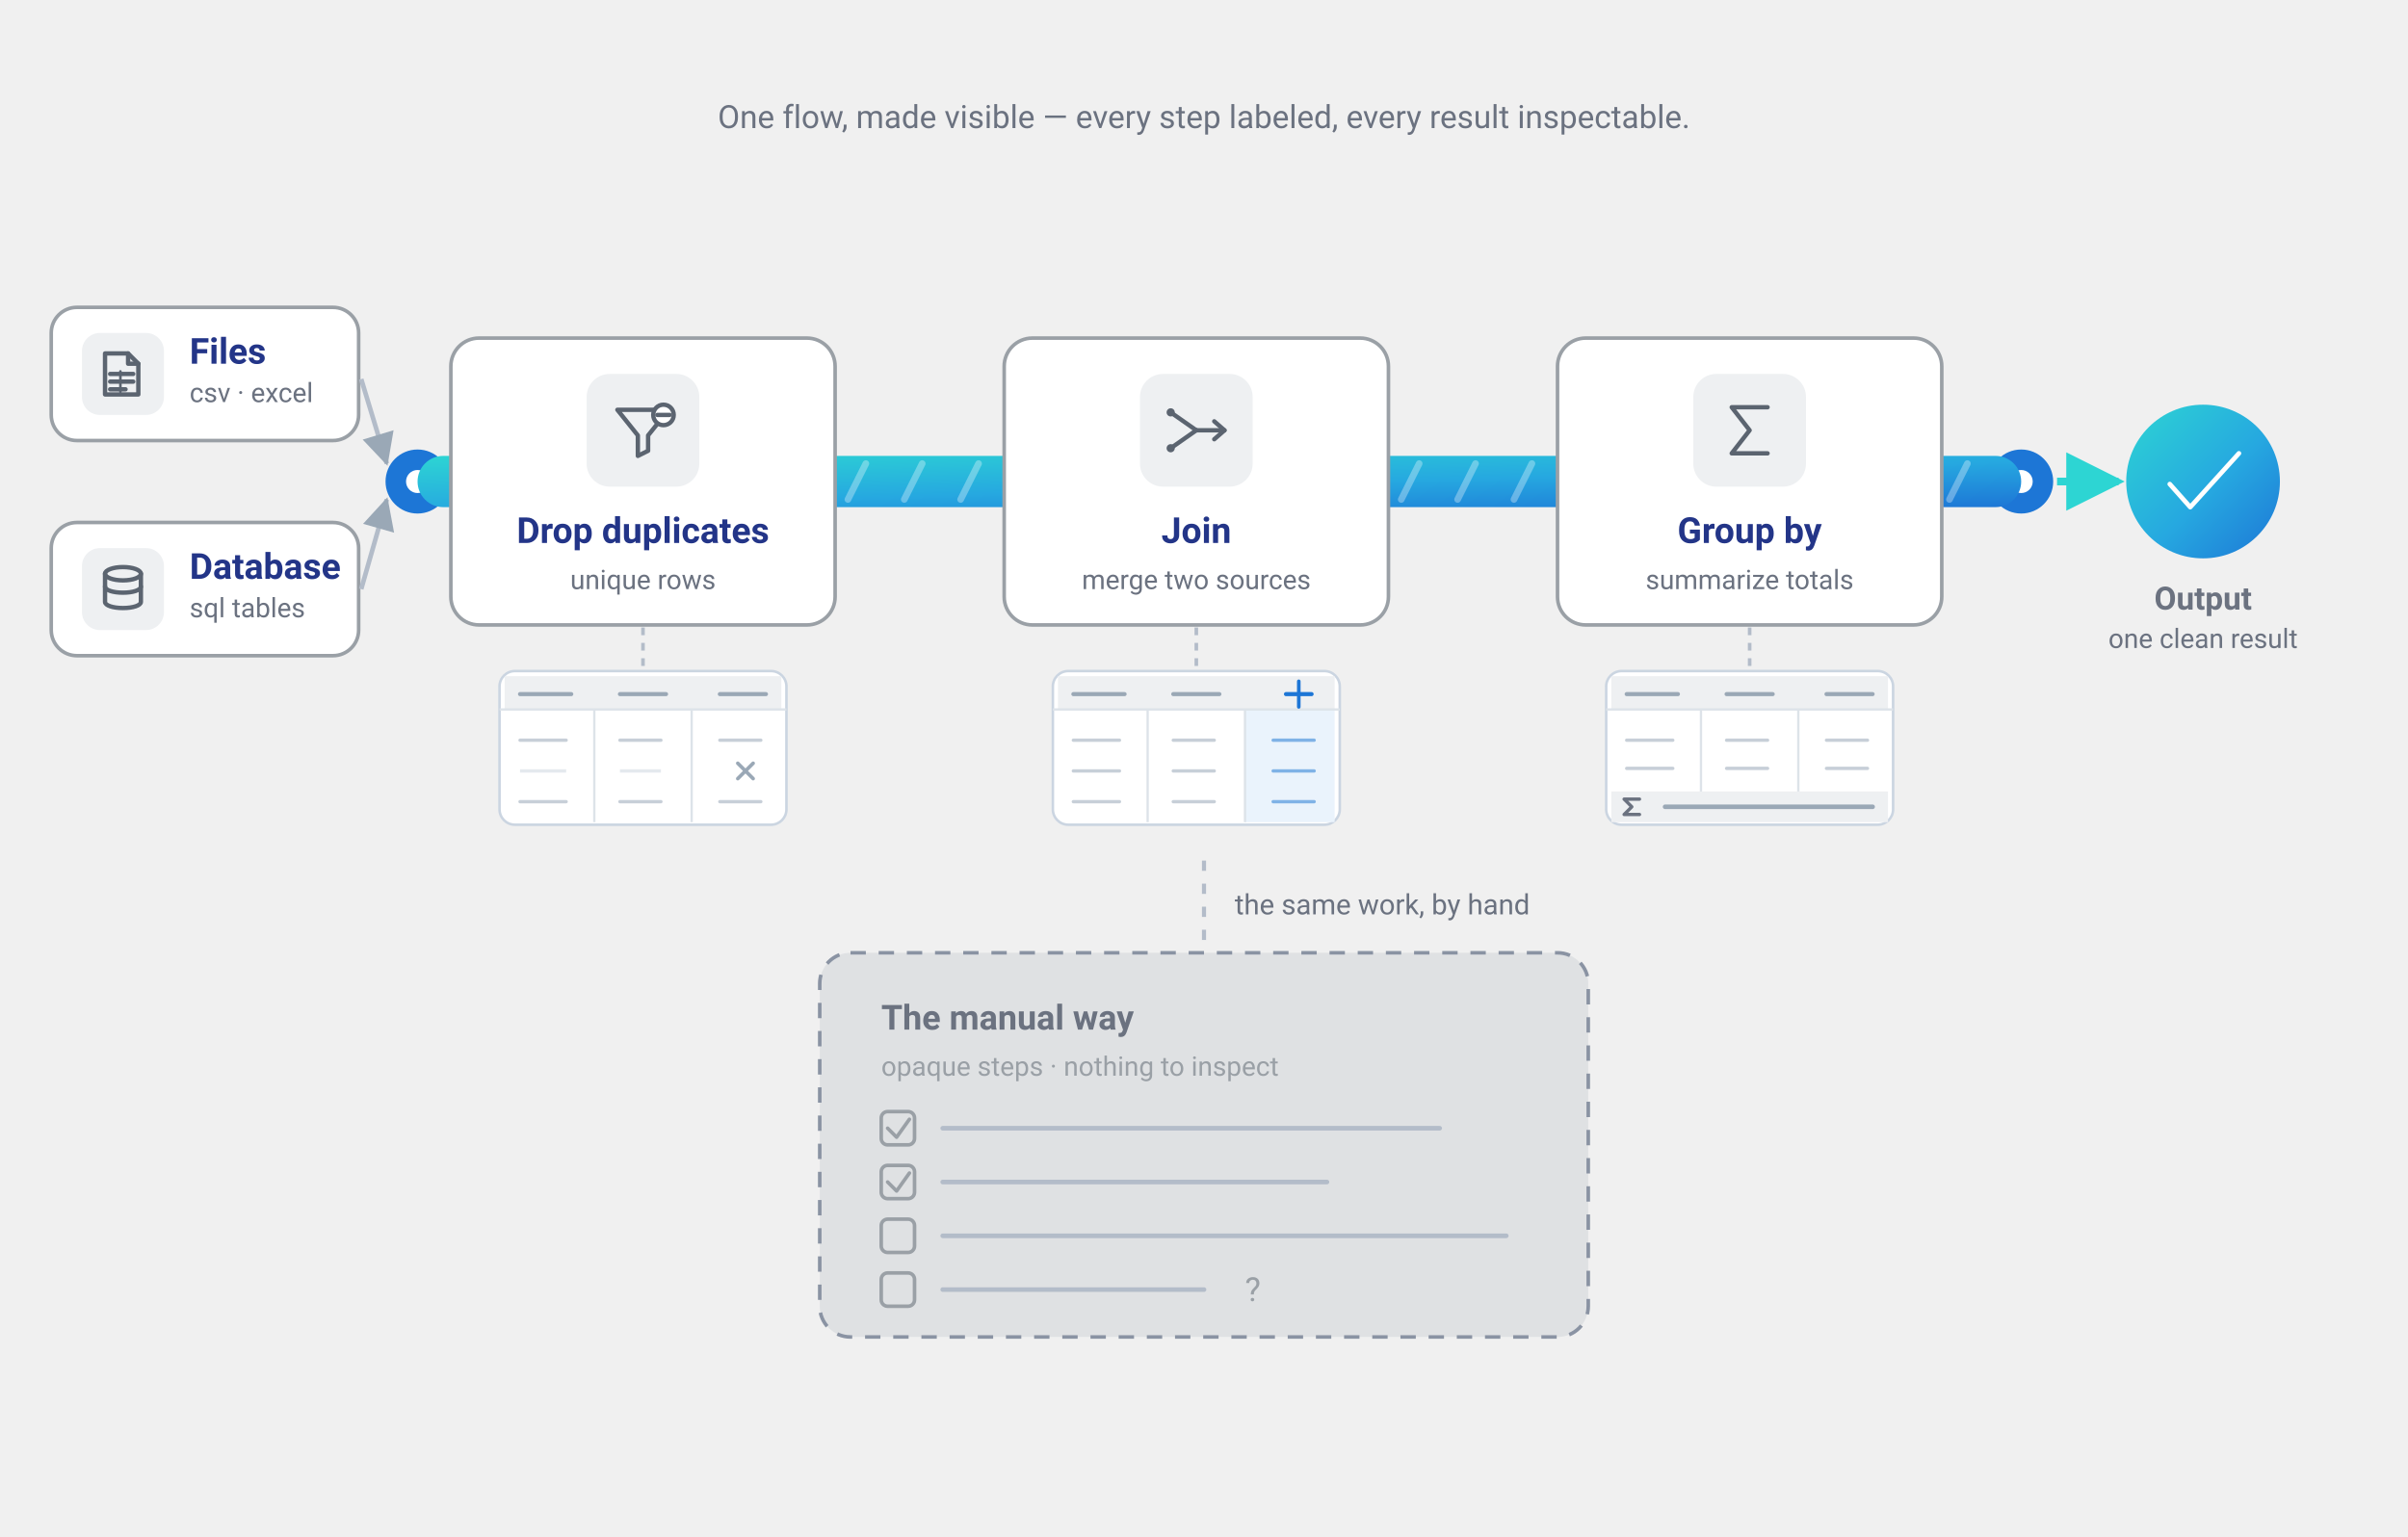
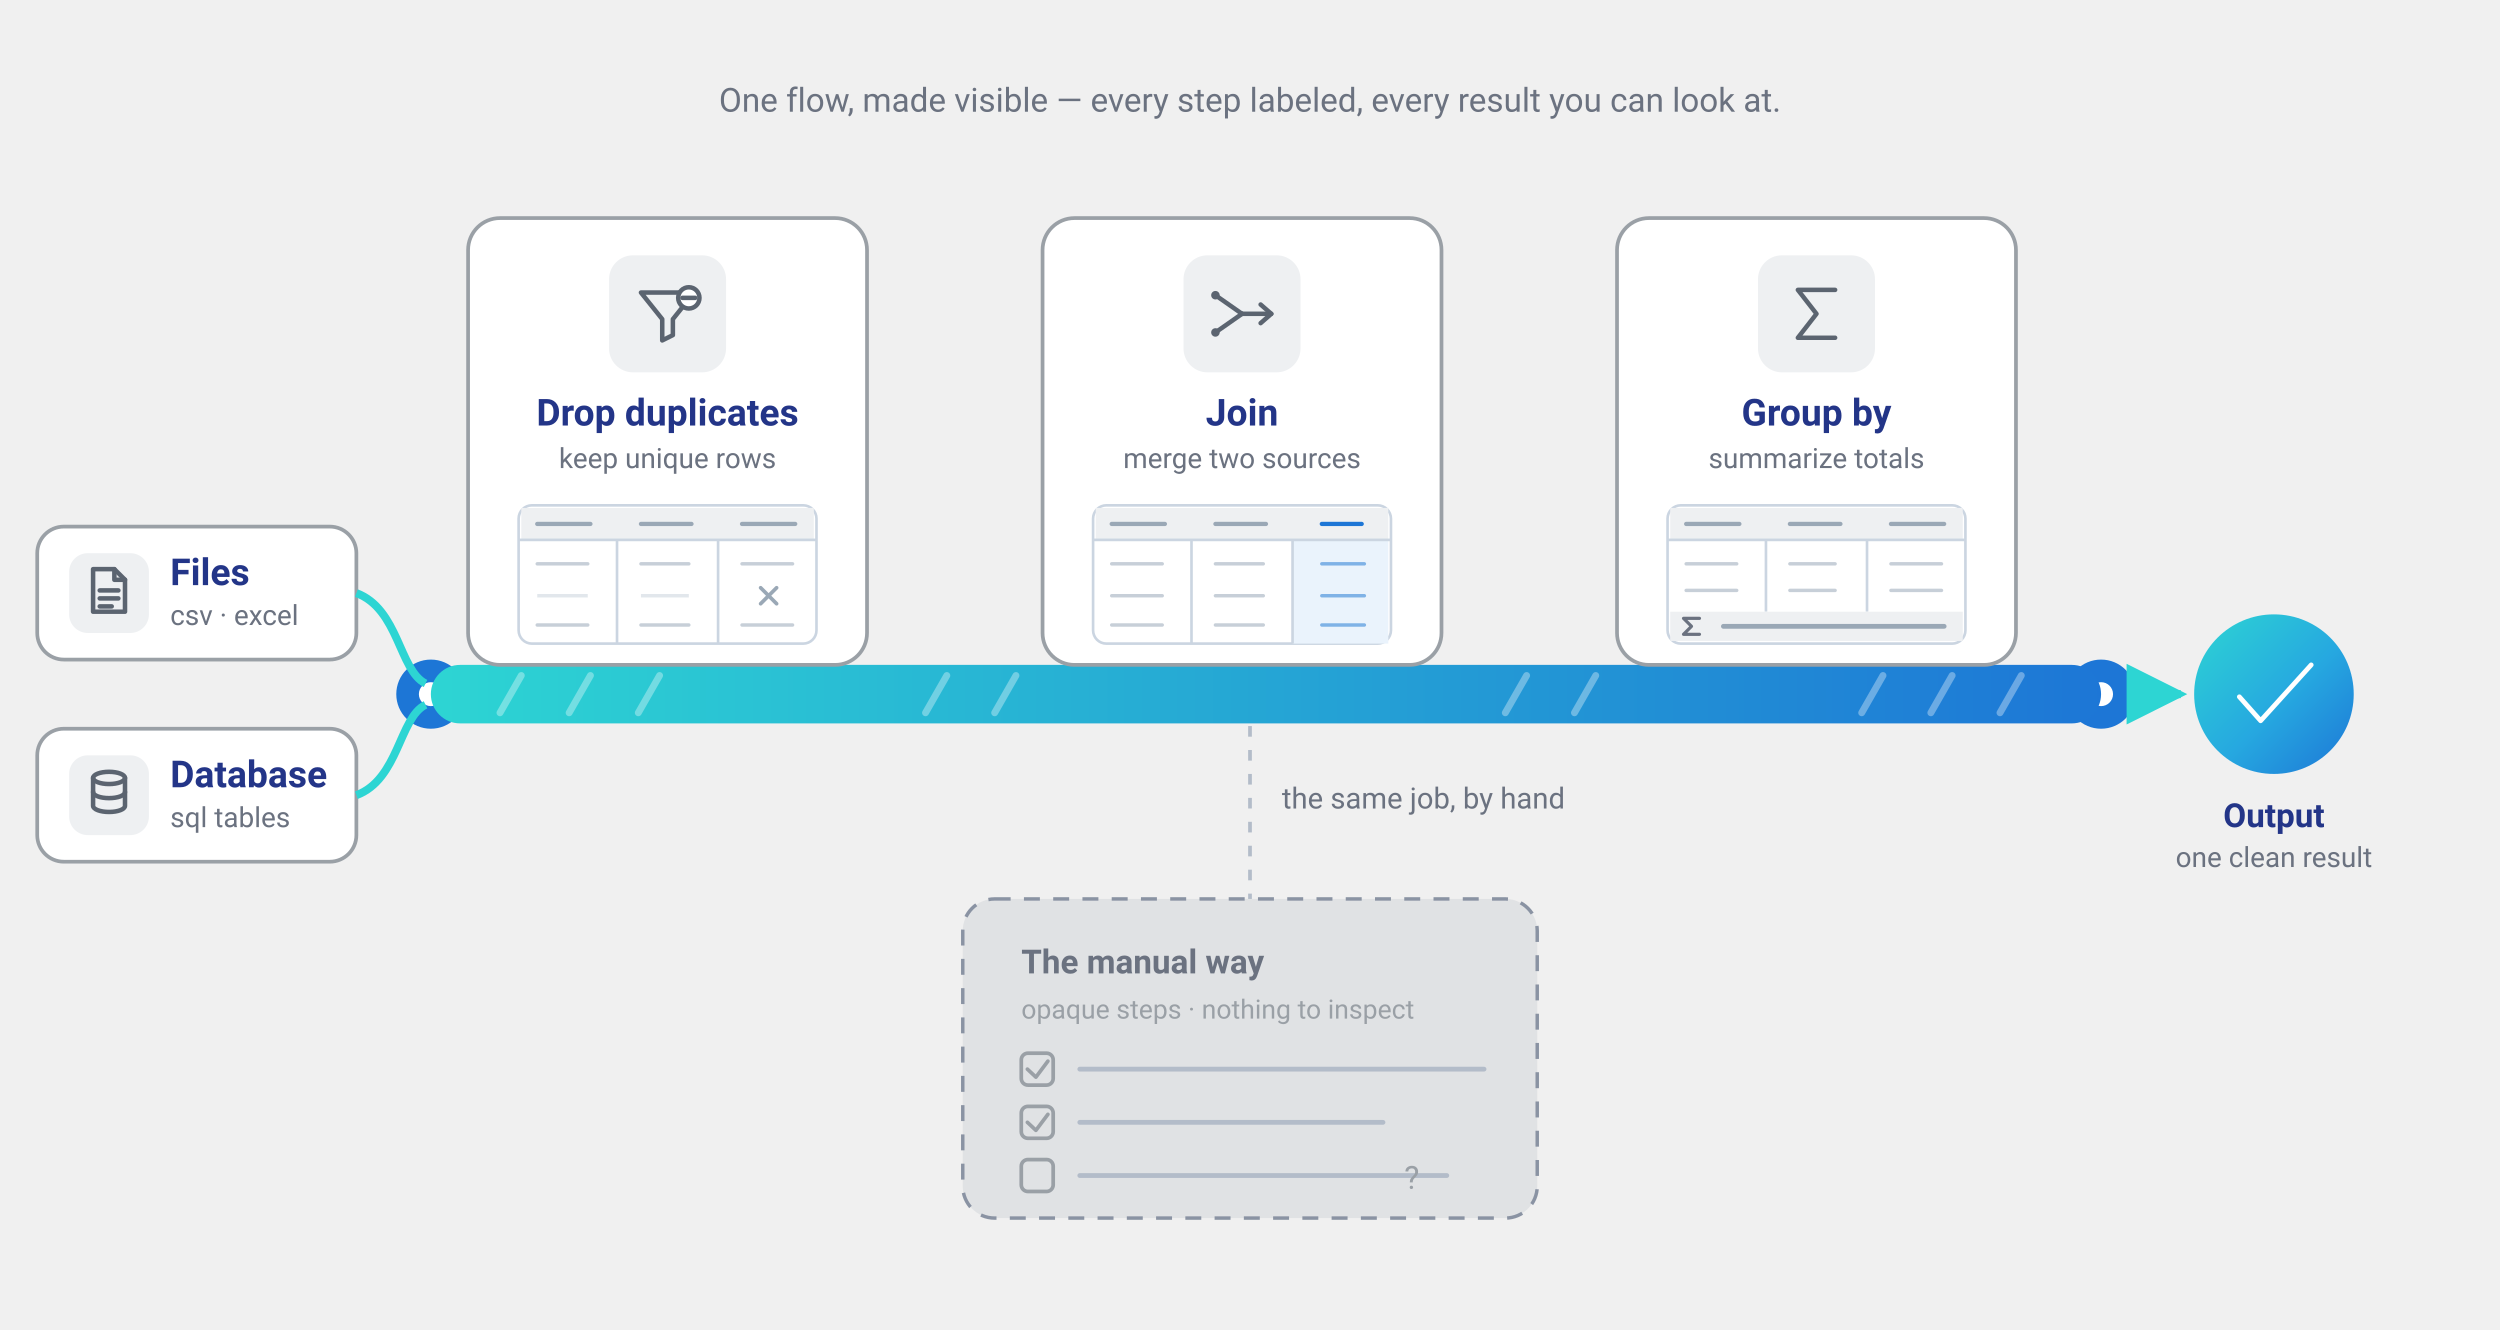
- <svg xmlns="http://www.w3.org/2000/svg" viewBox="0 0 940 600" role="img" aria-label="A data flow drawn as an assembly line: a delimited file and a database feed a brand-gradient conveyor whose labeled stations drop duplicates, join and group the data, each with a small table preview beneath, before one clean result leaves on the right, contrasted with a greyed manual checklist of the same work.">
+ <svg xmlns="http://www.w3.org/2000/svg" viewBox="0 0 940 500" role="img" aria-label="A data flow drawn as an assembly line: a file and a database feed one continuous brand-gradient conveyor belt that the labeled stations — drop duplicates, join, group by — sit on, each showing a small data preview, before one clean result leaves on the right; a small greyed checklist shows the same job done by hand.">
  <defs>
    <linearGradient id="brand" x1="0" y1="0" x2="1" y2="1">
      <stop offset="0" stop-color="#2DD5D3" />
      <stop offset="0.55" stop-color="#26A8E0" />
      <stop offset="1" stop-color="#1D76D6" />
    </linearGradient>
-     <marker id="ah" markerWidth="10" markerHeight="10" refX="7.5" refY="4.5" orient="auto">
-       <path d="M1,1 L8,4.5 L1,8 Z" fill="#9aa8b6" />
-     </marker>
+     <linearGradient id="belt" x1="0" y1="0" x2="1" y2="0">
+       <stop offset="0" stop-color="#2DD5D3" />
+       <stop offset="1" stop-color="#1D76D6" />
+     </linearGradient>
    <marker id="ahc" markerWidth="11" markerHeight="11" refX="7.8" refY="5" orient="auto">
      <path d="M1,1.2 L8.6,5 L1,8.8 Z" fill="#2DD5D3" />
    </marker>
  </defs>
  <style>
    .box  { fill:#ffffff; stroke:#9aa0a6; stroke-width:1.4; }
    .chip { fill:#eef0f2; }
    .ic   { fill:none; stroke:#5b6470; stroke-width:1.7; stroke-linecap:round; stroke-linejoin:round; }
    .icw  { fill:none; stroke:#ffffff; stroke-width:1.8; stroke-linecap:round; stroke-linejoin:round; }
    .t    { font-family:Roboto,Arial,sans-serif; font-weight:600; font-size:14px; fill:#233588; }
    .s    { font-family:Roboto,Arial,sans-serif; font-size:10.5px; fill:#6b7280; }
-     .arw  { fill:none; stroke:#b3bcc9; stroke-width:1.8; }
    .arwc { fill:none; stroke:#2DD5D3; stroke-width:3; }
+     .kick { font-family:Roboto,Arial,sans-serif; font-size:12.5px; fill:#6b7280; }
+     .olt  { font-family:Roboto,Arial,sans-serif; font-weight:600; font-size:12.5px; fill:#233588; }
+     .ols  { font-family:Roboto,Arial,sans-serif; font-size:10.5px; fill:#6b7280; }
    .albl { font-family:Roboto,Arial,sans-serif; font-size:11px; fill:#6b7280; }
-     .kick { font-family:Roboto,Arial,sans-serif; font-size:12.5px; fill:#6b7280; }
-     .olt  { font-family:Roboto,Arial,sans-serif; font-weight:600; font-size:12.5px; fill:#6b7280; }
-     .ols  { font-family:Roboto,Arial,sans-serif; font-size:10.5px; fill:#6b7280; }
    .tblo { fill:#ffffff; stroke:#cbd5e1; stroke-width:1; }
    .tblh { fill:#eef0f2; }
-     .gl   { fill:none; stroke:#dde3e9; stroke-width:0.9; }
+     .gl   { stroke:#cbd5e1; stroke-width:1; }
    .gv   { stroke:#c7cfd8; stroke-width:1.3; stroke-linecap:round; }
    .gh   { stroke:#9aa8b6; stroke-width:1.6; stroke-linecap:round; }
-     .mbox { fill:rgba(120,131,146,0.14); stroke:#8a93a3; stroke-width:1.4; stroke-dasharray:6 5; }
+     .mbox { fill:rgba(120,131,146,0.13); stroke:#8a93a3; stroke-width:1.3; stroke-dasharray:6 5; }
    .mic  { fill:none; stroke:#9aa0a6; stroke-width:1.4; stroke-linecap:round; stroke-linejoin:round; }
-     .mt   { font-family:Roboto,Arial,sans-serif; font-weight:600; font-size:13.5px; fill:#6b7280; }
-     .ms   { font-family:Roboto,Arial,sans-serif; font-size:10.5px; fill:#9aa0a6; }
+     .mt   { font-family:Roboto,Arial,sans-serif; font-weight:600; font-size:12.5px; fill:#6b7280; }
+     .ms   { font-family:Roboto,Arial,sans-serif; font-size:10px; fill:#9aa0a6; }
    @media (prefers-color-scheme: dark) {
      .kick, .olt { fill:#c7cfd8; }
-       .ols, .albl { fill:#b7bfc9; }
+       .s, .ols, .albl { fill:#aeb6c0; }
      .mt { fill:#a9b0ba; }
      .ms { fill:#8b929c; }
    }
    [data-md-color-scheme="slate"] .kick, [data-md-color-scheme="slate"] .olt { fill:#c7cfd8; }
-     [data-md-color-scheme="slate"] .ols, [data-md-color-scheme="slate"] .albl { fill:#b7bfc9; }
+     [data-md-color-scheme="slate"] .s, [data-md-color-scheme="slate"] .ols, [data-md-color-scheme="slate"] .albl { fill:#aeb6c0; }
    [data-md-color-scheme="slate"] .mt { fill:#a9b0ba; }
    [data-md-color-scheme="slate"] .ms { fill:#8b929c; }
  </style>
-   <text class="kick" x="470" y="50" text-anchor="middle">One flow, made visible — every step labeled, every result inspectable.</text>
-   <circle cx="163" cy="188" r="12.5" fill="#1D76D6" />
-   <circle cx="163" cy="188" r="4.5" fill="#ffffff" />
-   <circle cx="789" cy="188" r="12.5" fill="#1D76D6" />
-   <circle cx="789" cy="188" r="4.5" fill="#ffffff" />
-   <rect x="163" y="178" width="626" height="20" rx="10" fill="url(#brand)" />
-   <g stroke="#ffffff" stroke-width="2.6" stroke-linecap="round" opacity="0.32">
-     <line x1="338" y1="181" x2="331" y2="195" />
-     <line x1="360" y1="181" x2="353" y2="195" />
-     <line x1="382" y1="181" x2="375" y2="195" />
-     <line x1="554" y1="181" x2="547" y2="195" />
-     <line x1="576" y1="181" x2="569" y2="195" />
-     <line x1="598" y1="181" x2="591" y2="195" />
-     <line x1="768" y1="181" x2="761" y2="195" />
-   </g>
-   <g>
-     <rect class="box" x="20" y="120" width="120" height="52" rx="10" />
-     <rect class="chip" x="32" y="130" width="32" height="32" rx="7" />
-     <g class="ic" transform="translate(38,136)">
-       <path d="M3,2 H12 L16,6 V18 H3 Z" />
-       <path d="M12,2 V6 H16" />
-       <line x1="5" y1="10" x2="14" y2="10" />
-       <line x1="5" y1="13" x2="14" y2="13" />
-       <line x1="5" y1="16" x2="11" y2="16" />
-       <line x1="9" y1="9" x2="9" y2="17" stroke-width="1" />
-     </g>
-     <text class="t" x="74" y="142">Files</text>
-     <text class="s" x="74" y="157">csv · excel</text>
-   </g>
-   <g>
-     <rect class="box" x="20" y="204" width="120" height="52" rx="10" />
-     <rect class="chip" x="32" y="214" width="32" height="32" rx="7" />
-     <g class="ic" transform="translate(38,220)">
-       <ellipse cx="10" cy="4" rx="7" ry="2.6" />
-       <path d="M3,4 V15 C3,16.4 6.1,17.4 10,17.4 C13.9,17.4 17,16.4 17,15 V4" />
-       <path d="M3,9 C3,10.4 6.1,11.4 10,11.4 C13.9,11.4 17,10.4 17,9" />
-     </g>
-     <text class="t" x="74" y="226">Database</text>
-     <text class="s" x="74" y="241">sql tables</text>
-   </g>
-   <path class="arw" d="M141,148 L151,181" marker-end="url(#ah)" />
-   <path class="arw" d="M141,230 L151,195" marker-end="url(#ah)" />
-   <g>
-     <rect class="box" x="176" y="132" width="150" height="112" rx="11" />
-     <rect class="chip" x="229" y="146" width="44" height="44" rx="9" />
-     <g class="ic" transform="translate(237,154)">
+   <text class="kick" x="470" y="42" text-anchor="middle">One flow, made visible — every step labeled, every result you can look at.</text>
+   <circle cx="162" cy="261" r="13" fill="#1D76D6" />
+   <circle cx="162" cy="261" r="4.5" fill="#ffffff" />
+   <circle cx="790" cy="261" r="13" fill="#1D76D6" />
+   <circle cx="790" cy="261" r="4.5" fill="#ffffff" />
+   <rect x="162" y="250" width="628" height="22" rx="11" fill="url(#belt)" />
+   <g stroke="#ffffff" stroke-width="2.6" stroke-linecap="round" opacity="0.34">
+     <line x1="196" y1="254" x2="188" y2="268" />
+     <line x1="222" y1="254" x2="214" y2="268" />
+     <line x1="248" y1="254" x2="240" y2="268" />
+     <line x1="356" y1="254" x2="348" y2="268" />
+     <line x1="382" y1="254" x2="374" y2="268" />
+     <line x1="574" y1="254" x2="566" y2="268" />
+     <line x1="600" y1="254" x2="592" y2="268" />
+     <line x1="708" y1="254" x2="700" y2="268" />
+     <line x1="734" y1="254" x2="726" y2="268" />
+     <line x1="760" y1="254" x2="752" y2="268" />
+   </g>
+   <g>
+     <rect class="box" x="14" y="198" width="120" height="50" rx="10" />
+     <rect class="chip" x="26" y="208" width="30" height="30" rx="7" />
+     <g class="ic" transform="translate(33,213)">
+       <path d="M2,1 H10 L14,5 V17 H2 Z" />
+       <path d="M10,1 V5 H14" />
+       <line x1="4.5" y1="9" x2="11.5" y2="9" />
+       <line x1="4.5" y1="12" x2="11.5" y2="12" />
+       <line x1="4.5" y1="15" x2="9" y2="15" />
+     </g>
+     <text class="t" x="64" y="220">Files</text>
+     <text class="s" x="64" y="235">csv · excel</text>
+   </g>
+   <g>
+     <rect class="box" x="14" y="274" width="120" height="50" rx="10" />
+     <rect class="chip" x="26" y="284" width="30" height="30" rx="7" />
+     <g class="ic" transform="translate(33,289)">
+       <ellipse cx="8" cy="3.5" rx="6" ry="2.3" />
+       <path d="M2,3.5 V14 C2,15.3 4.7,16.3 8,16.3 C11.3,16.3 14,15.3 14,14 V3.5" />
+       <path d="M2,8.8 C2,10.1 4.7,11.1 8,11.1 C11.3,11.1 14,10.1 14,8.8" />
+     </g>
+     <text class="t" x="64" y="296">Database</text>
+     <text class="s" x="64" y="311">sql tables</text>
+   </g>
+   <path class="arwc" d="M134,223 C150,229 150,252 160,257" />
+   <path class="arwc" d="M134,299 C150,293 150,270 160,265" />
+   <g>
+     <rect class="box" x="176" y="82" width="150" height="168" rx="12" />
+     <rect class="chip" x="229" y="96" width="44" height="44" rx="9" />
+     <g class="ic" transform="translate(237,104)">
      <path d="M4,6 H24 L16,16 V22 L12,24 V16 Z" />
      <circle cx="22" cy="8" r="4" fill="#ffffff" />
      <line x1="19.6" y1="8" x2="24.4" y2="8" />
    </g>
-     <text class="t" x="251" y="212" text-anchor="middle">Drop duplicates</text>
-     <text class="s" x="251" y="230" text-anchor="middle">unique rows</text>
-   </g>
-   <line x1="251" y1="245" x2="251" y2="261" stroke="#b3bcc9" stroke-width="1.4" stroke-dasharray="3 3" />
-   <g>
-     <rect class="tblo" x="195" y="262" width="112" height="60" rx="6" />
-     <rect class="tblh" x="197" y="264" width="108" height="13" />
-     <line class="gl" x1="195" y1="277" x2="307" y2="277" stroke="#cbd5e1" stroke-width="1" />
-     <line class="gl" x1="232" y1="277" x2="232" y2="321" />
-     <line class="gl" x1="270" y1="277" x2="270" y2="321" />
-     <line class="gh" x1="203" y1="271" x2="223" y2="271" />
-     <line class="gh" x1="242" y1="271" x2="260" y2="271" />
-     <line class="gh" x1="281" y1="271" x2="299" y2="271" />
-     <line class="gv" x1="203" y1="289" x2="221" y2="289" />
-     <line class="gv" x1="242" y1="289" x2="258" y2="289" />
-     <line class="gv" x1="281" y1="289" x2="297" y2="289" />
-     <line x1="203" y1="301" x2="221" y2="301" stroke="#e4e9ee" stroke-width="1.3" />
-     <line x1="242" y1="301" x2="258" y2="301" stroke="#e4e9ee" stroke-width="1.3" />
-     <line x1="288" y1="298" x2="294" y2="304" stroke="#9aa8b6" stroke-width="1.4" stroke-linecap="round" />
-     <line x1="294" y1="298" x2="288" y2="304" stroke="#9aa8b6" stroke-width="1.4" stroke-linecap="round" />
-     <line class="gv" x1="203" y1="313" x2="221" y2="313" />
-     <line class="gv" x1="242" y1="313" x2="258" y2="313" />
-     <line class="gv" x1="281" y1="313" x2="297" y2="313" />
-   </g>
-   <g>
-     <rect class="box" x="392" y="132" width="150" height="112" rx="11" />
-     <rect class="chip" x="445" y="146" width="44" height="44" rx="9" />
-     <g class="ic" transform="translate(453,154)">
+     <text class="t" x="251" y="160" text-anchor="middle">Drop duplicates</text>
+     <text class="s" x="251" y="176" text-anchor="middle">keep unique rows</text>
+     <rect class="tblo" x="195" y="190" width="112" height="52" rx="5" />
+     <rect class="tblh" x="196" y="191" width="110" height="12" />
+     <line class="gl" x1="195" y1="203" x2="307" y2="203" />
+     <line class="gl" x1="232" y1="203" x2="232" y2="242" />
+     <line class="gl" x1="270" y1="203" x2="270" y2="242" />
+     <line class="gh" x1="202" y1="197" x2="222" y2="197" />
+     <line class="gh" x1="241" y1="197" x2="260" y2="197" />
+     <line class="gh" x1="279" y1="197" x2="299" y2="197" />
+     <line class="gv" x1="202" y1="212" x2="221" y2="212" />
+     <line class="gv" x1="241" y1="212" x2="259" y2="212" />
+     <line class="gv" x1="279" y1="212" x2="298" y2="212" />
+     <line x1="202" y1="224" x2="221" y2="224" stroke="#e2e7ec" stroke-width="1.3" />
+     <line x1="241" y1="224" x2="259" y2="224" stroke="#e2e7ec" stroke-width="1.3" />
+     <line x1="286" y1="221" x2="292" y2="227" stroke="#9aa8b6" stroke-width="1.4" stroke-linecap="round" />
+     <line x1="292" y1="221" x2="286" y2="227" stroke="#9aa8b6" stroke-width="1.4" stroke-linecap="round" />
+     <line class="gv" x1="202" y1="235" x2="221" y2="235" />
+     <line class="gv" x1="241" y1="235" x2="259" y2="235" />
+     <line class="gv" x1="279" y1="235" x2="298" y2="235" />
+   </g>
+   <g>
+     <rect class="box" x="392" y="82" width="150" height="168" rx="12" />
+     <rect class="chip" x="445" y="96" width="44" height="44" rx="9" />
+     <g class="ic" transform="translate(453,104)">
      <path d="M4,7 L14,14" />
      <path d="M4,21 L14,14" />
      <path d="M14,14 H25" />
      <path d="M21,10.5 L25,14 L21,17.5" />
      <circle cx="4" cy="7" r="1.6" fill="#5b6470" stroke="none" />
      <circle cx="4" cy="21" r="1.6" fill="#5b6470" stroke="none" />
    </g>
-     <text class="t" x="467" y="212" text-anchor="middle">Join</text>
-     <text class="s" x="467" y="230" text-anchor="middle">merge two sources</text>
-   </g>
-   <line x1="467" y1="245" x2="467" y2="261" stroke="#b3bcc9" stroke-width="1.4" stroke-dasharray="3 3" />
-   <g>
-     <rect class="tblo" x="411" y="262" width="112" height="60" rx="6" />
-     <rect class="tblh" x="413" y="264" width="108" height="13" />
-     <rect x="486" y="277" width="35" height="44" fill="#eaf3fc" />
-     <line class="gl" x1="411" y1="277" x2="523" y2="277" stroke="#cbd5e1" stroke-width="1" />
-     <line class="gl" x1="448" y1="277" x2="448" y2="321" />
-     <line class="gl" x1="486" y1="277" x2="486" y2="321" />
-     <line class="gh" x1="419" y1="271" x2="439" y2="271" />
-     <line class="gh" x1="458" y1="271" x2="476" y2="271" />
-     <line x1="502" y1="271" x2="512" y2="271" stroke="#1D76D6" stroke-width="1.6" stroke-linecap="round" />
-     <line x1="507" y1="266" x2="507" y2="276" stroke="#1D76D6" stroke-width="1.4" stroke-linecap="round" />
-     <line class="gv" x1="419" y1="289" x2="437" y2="289" />
-     <line class="gv" x1="458" y1="289" x2="474" y2="289" />
-     <line x1="497" y1="289" x2="513" y2="289" stroke="#7fb2e6" stroke-width="1.3" stroke-linecap="round" />
-     <line class="gv" x1="419" y1="301" x2="437" y2="301" />
-     <line class="gv" x1="458" y1="301" x2="474" y2="301" />
-     <line x1="497" y1="301" x2="513" y2="301" stroke="#7fb2e6" stroke-width="1.3" stroke-linecap="round" />
-     <line class="gv" x1="419" y1="313" x2="437" y2="313" />
-     <line class="gv" x1="458" y1="313" x2="474" y2="313" />
-     <line x1="497" y1="313" x2="513" y2="313" stroke="#7fb2e6" stroke-width="1.3" stroke-linecap="round" />
-   </g>
-   <g>
-     <rect class="box" x="608" y="132" width="150" height="112" rx="11" />
-     <rect class="chip" x="661" y="146" width="44" height="44" rx="9" />
-     <g class="ic" transform="translate(669,154)">
+     <text class="t" x="467" y="160" text-anchor="middle">Join</text>
+     <text class="s" x="467" y="176" text-anchor="middle">merge two sources</text>
+     <rect class="tblo" x="411" y="190" width="112" height="52" rx="5" />
+     <rect class="tblh" x="412" y="191" width="110" height="12" />
+     <rect x="486" y="203" width="36" height="39" fill="#eaf3fc" />
+     <line class="gl" x1="411" y1="203" x2="523" y2="203" />
+     <line class="gl" x1="448" y1="203" x2="448" y2="242" />
+     <line class="gl" x1="486" y1="203" x2="486" y2="242" />
+     <line class="gh" x1="418" y1="197" x2="438" y2="197" />
+     <line class="gh" x1="457" y1="197" x2="476" y2="197" />
+     <line x1="497" y1="197" x2="512" y2="197" stroke="#1D76D6" stroke-width="1.6" stroke-linecap="round" />
+     <line class="gv" x1="418" y1="212" x2="437" y2="212" />
+     <line class="gv" x1="457" y1="212" x2="475" y2="212" />
+     <line x1="497" y1="212" x2="513" y2="212" stroke="#7fb2e6" stroke-width="1.3" stroke-linecap="round" />
+     <line class="gv" x1="418" y1="224" x2="437" y2="224" />
+     <line class="gv" x1="457" y1="224" x2="475" y2="224" />
+     <line x1="497" y1="224" x2="513" y2="224" stroke="#7fb2e6" stroke-width="1.3" stroke-linecap="round" />
+     <line class="gv" x1="418" y1="235" x2="437" y2="235" />
+     <line class="gv" x1="457" y1="235" x2="475" y2="235" />
+     <line x1="497" y1="235" x2="513" y2="235" stroke="#7fb2e6" stroke-width="1.3" stroke-linecap="round" />
+   </g>
+   <g>
+     <rect class="box" x="608" y="82" width="150" height="168" rx="12" />
+     <rect class="chip" x="661" y="96" width="44" height="44" rx="9" />
+     <g class="ic" transform="translate(669,104)">
      <polyline points="21,5 7,5 14,14 7,23 21,23" fill="none" />
    </g>
-     <text class="t" x="683" y="212" text-anchor="middle">Group by</text>
-     <text class="s" x="683" y="230" text-anchor="middle">summarize totals</text>
-   </g>
-   <line x1="683" y1="245" x2="683" y2="261" stroke="#b3bcc9" stroke-width="1.4" stroke-dasharray="3 3" />
-   <g>
-     <rect class="tblo" x="627" y="262" width="112" height="60" rx="6" />
-     <rect class="tblh" x="629" y="264" width="108" height="13" />
-     <line class="gl" x1="627" y1="277" x2="739" y2="277" stroke="#cbd5e1" stroke-width="1" />
-     <line class="gl" x1="664" y1="277" x2="664" y2="310" />
-     <line class="gl" x1="702" y1="277" x2="702" y2="310" />
-     <line class="gh" x1="635" y1="271" x2="655" y2="271" />
-     <line class="gh" x1="674" y1="271" x2="692" y2="271" />
-     <line class="gh" x1="713" y1="271" x2="731" y2="271" />
-     <line class="gv" x1="635" y1="289" x2="653" y2="289" />
-     <line class="gv" x1="674" y1="289" x2="690" y2="289" />
-     <line class="gv" x1="713" y1="289" x2="729" y2="289" />
-     <line class="gv" x1="635" y1="300" x2="653" y2="300" />
-     <line class="gv" x1="674" y1="300" x2="690" y2="300" />
-     <line class="gv" x1="713" y1="300" x2="729" y2="300" />
-     <rect x="629" y="309" width="108" height="12" fill="#eef0f2" />
-     <polyline points="640,312 634,312 637,315 634,318 640,318" fill="none" stroke="#6b7280" stroke-width="1.3" stroke-linecap="round" stroke-linejoin="round" />
-     <line x1="650" y1="315" x2="731" y2="315" stroke="#9aa8b6" stroke-width="1.8" stroke-linecap="round" />
-   </g>
-   <path class="arwc" d="M803,188 L827,188" marker-end="url(#ahc)" />
-   <circle cx="860" cy="188" r="30" fill="url(#brand)" />
-   <path class="icw" d="M847,189 L855,198 L874,177" stroke-width="3.4" />
-   <text class="olt" x="860" y="238" text-anchor="middle">Output</text>
-   <text class="ols" x="860" y="253" text-anchor="middle">one clean result</text>
-   <line x1="470" y1="336" x2="470" y2="368" stroke="#b3bcc9" stroke-width="1.6" stroke-dasharray="4 5" />
-   <text class="albl" x="482" y="357">the same work, by hand</text>
-   <rect class="mbox" x="320" y="372" width="300" height="150" rx="12" />
-   <text class="mt" x="344" y="402">The manual way</text>
-   <text class="ms" x="344" y="420">opaque steps · nothing to inspect</text>
-   <g>
-     <rect class="mic" x="344" y="434" width="13" height="13" rx="2.5" fill="none" />
-     <path class="mic" d="M346.5,440.5 L350,444 L355,437" />
-     <line x1="368" y1="440.5" x2="562" y2="440.5" stroke="#b3bcc9" stroke-width="1.8" stroke-linecap="round" />
-     <rect class="mic" x="344" y="455" width="13" height="13" rx="2.5" fill="none" />
-     <path class="mic" d="M346.5,461.5 L350,465 L355,458" />
-     <line x1="368" y1="461.5" x2="518" y2="461.5" stroke="#b3bcc9" stroke-width="1.8" stroke-linecap="round" />
-     <rect class="mic" x="344" y="476" width="13" height="13" rx="2.5" fill="none" />
-     <line x1="368" y1="482.5" x2="588" y2="482.5" stroke="#b3bcc9" stroke-width="1.8" stroke-linecap="round" />
-     <rect class="mic" x="344" y="497" width="13" height="13" rx="2.5" fill="none" />
-     <line x1="368" y1="503.5" x2="470" y2="503.5" stroke="#b3bcc9" stroke-width="1.8" stroke-linecap="round" />
-     <text x="486" y="508" font-family="Roboto,Arial,sans-serif" font-size="13px" fill="#9aa0a6">?</text>
+     <text class="t" x="683" y="160" text-anchor="middle">Group by</text>
+     <text class="s" x="683" y="176" text-anchor="middle">summarize totals</text>
+     <rect class="tblo" x="627" y="190" width="112" height="52" rx="5" />
+     <rect class="tblh" x="628" y="191" width="110" height="12" />
+     <line class="gl" x1="627" y1="203" x2="739" y2="203" />
+     <line class="gl" x1="664" y1="203" x2="664" y2="230" />
+     <line class="gl" x1="702" y1="203" x2="702" y2="230" />
+     <line class="gh" x1="634" y1="197" x2="654" y2="197" />
+     <line class="gh" x1="673" y1="197" x2="692" y2="197" />
+     <line class="gh" x1="711" y1="197" x2="731" y2="197" />
+     <line class="gv" x1="634" y1="212" x2="653" y2="212" />
+     <line class="gv" x1="673" y1="212" x2="690" y2="212" />
+     <line class="gv" x1="711" y1="212" x2="730" y2="212" />
+     <line class="gv" x1="634" y1="222" x2="653" y2="222" />
+     <line class="gv" x1="673" y1="222" x2="690" y2="222" />
+     <line class="gv" x1="711" y1="222" x2="730" y2="222" />
+     <rect x="628" y="230" width="110" height="11" fill="#eef0f2" />
+     <polyline points="639,232.5 633,232.5 636,235.5 633,238.5 639,238.5" fill="none" stroke="#6b7280" stroke-width="1.2" stroke-linecap="round" stroke-linejoin="round" />
+     <line x1="648" y1="235.5" x2="731" y2="235.5" stroke="#9aa8b6" stroke-width="1.8" stroke-linecap="round" />
+   </g>
+   <path class="arwc" d="M806,261 L820,261" marker-end="url(#ahc)" />
+   <circle cx="855" cy="261" r="30" fill="url(#brand)" />
+   <path class="icw" d="M842,262 L850,271 L869,250" stroke-width="3.4" />
+   <text class="olt" x="855" y="311" text-anchor="middle">Output</text>
+   <text class="ols" x="855" y="326" text-anchor="middle">one clean result</text>
+   <path d="M470,273 L470,338" fill="none" stroke="#b3bcc9" stroke-width="1.4" stroke-dasharray="4 5" />
+   <text class="albl" x="482" y="304">the same job, by hand</text>
+   <rect class="mbox" x="362" y="338" width="216" height="120" rx="12" />
+   <text class="mt" x="384" y="366">The manual way</text>
+   <text class="ms" x="384" y="383">opaque steps · nothing to inspect</text>
+   <g>
+     <rect class="mic" x="384" y="396" width="12" height="12" rx="2.5" />
+     <path class="mic" d="M386.3,402 L389.5,405 L394,399" />
+     <line x1="406" y1="402" x2="558" y2="402" stroke="#b3bcc9" stroke-width="1.8" stroke-linecap="round" />
+     <rect class="mic" x="384" y="416" width="12" height="12" rx="2.5" />
+     <path class="mic" d="M386.3,422 L389.5,425 L394,419" />
+     <line x1="406" y1="422" x2="520" y2="422" stroke="#b3bcc9" stroke-width="1.8" stroke-linecap="round" />
+     <rect class="mic" x="384" y="436" width="12" height="12" rx="2.5" />
+     <line x1="406" y1="442" x2="544" y2="442" stroke="#b3bcc9" stroke-width="1.8" stroke-linecap="round" />
+     <text x="528" y="447" font-family="Roboto,Arial,sans-serif" font-size="12px" fill="#9aa0a6">?</text>
  </g>
</svg>
